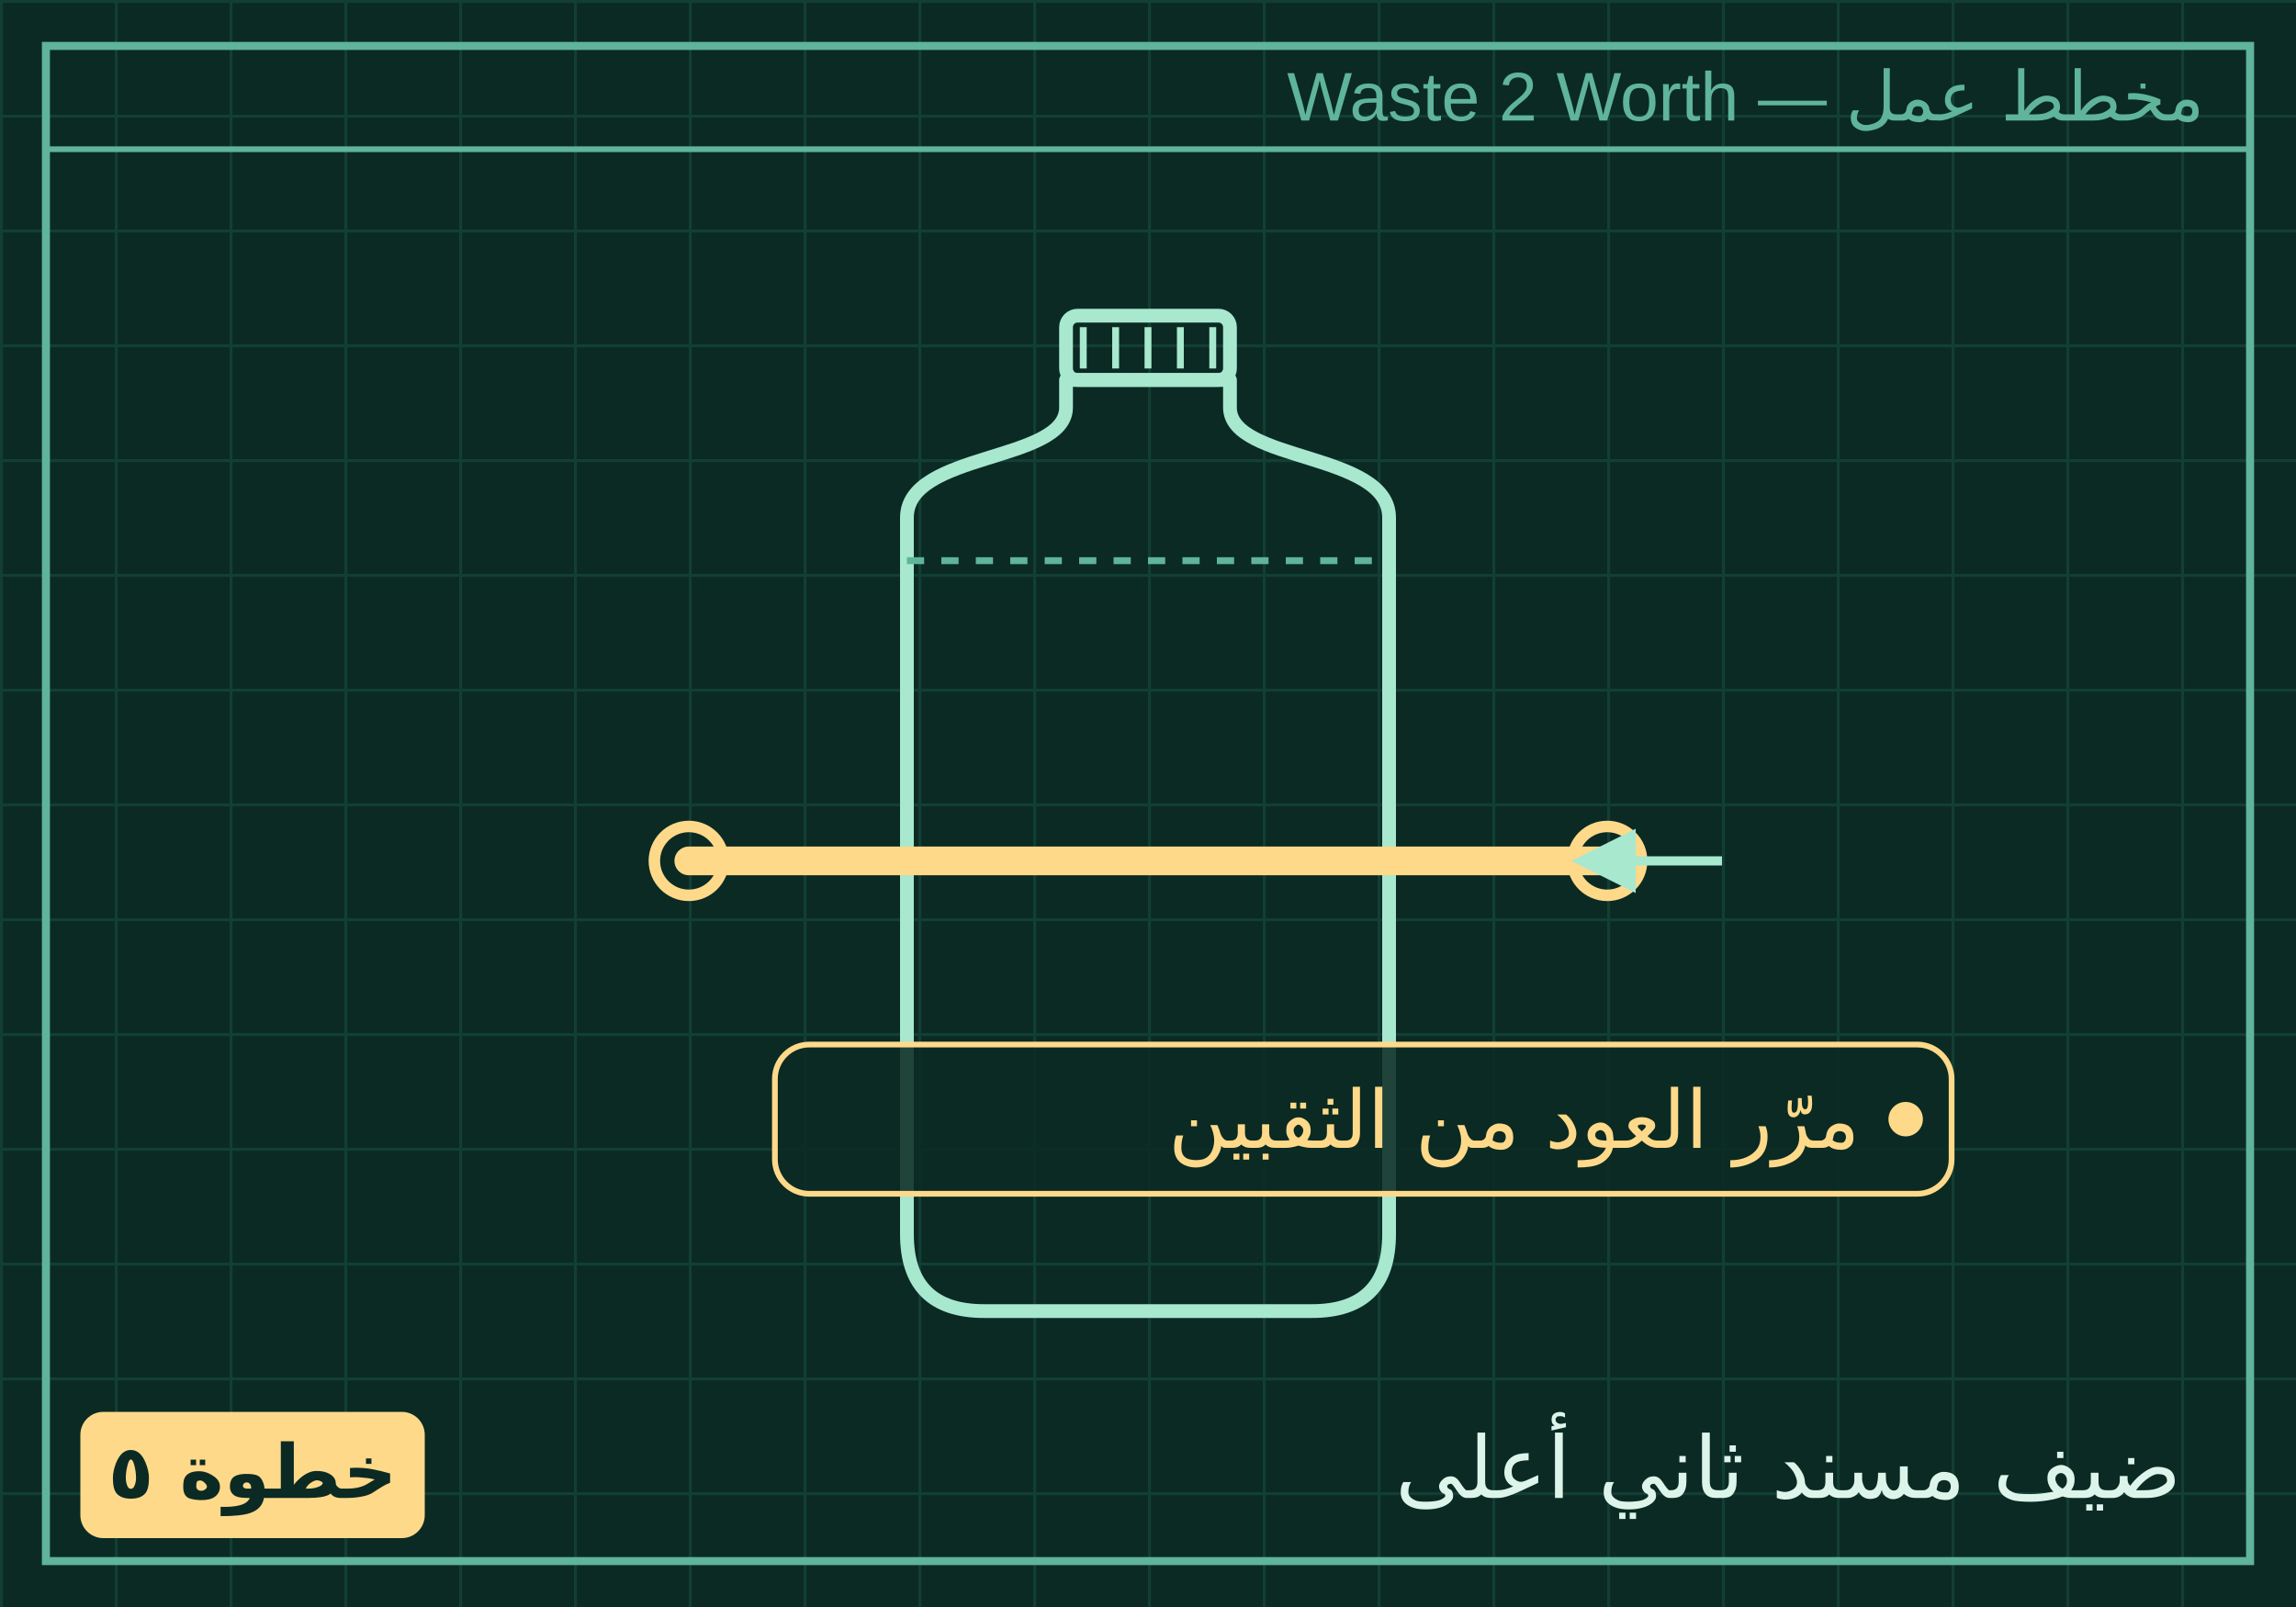
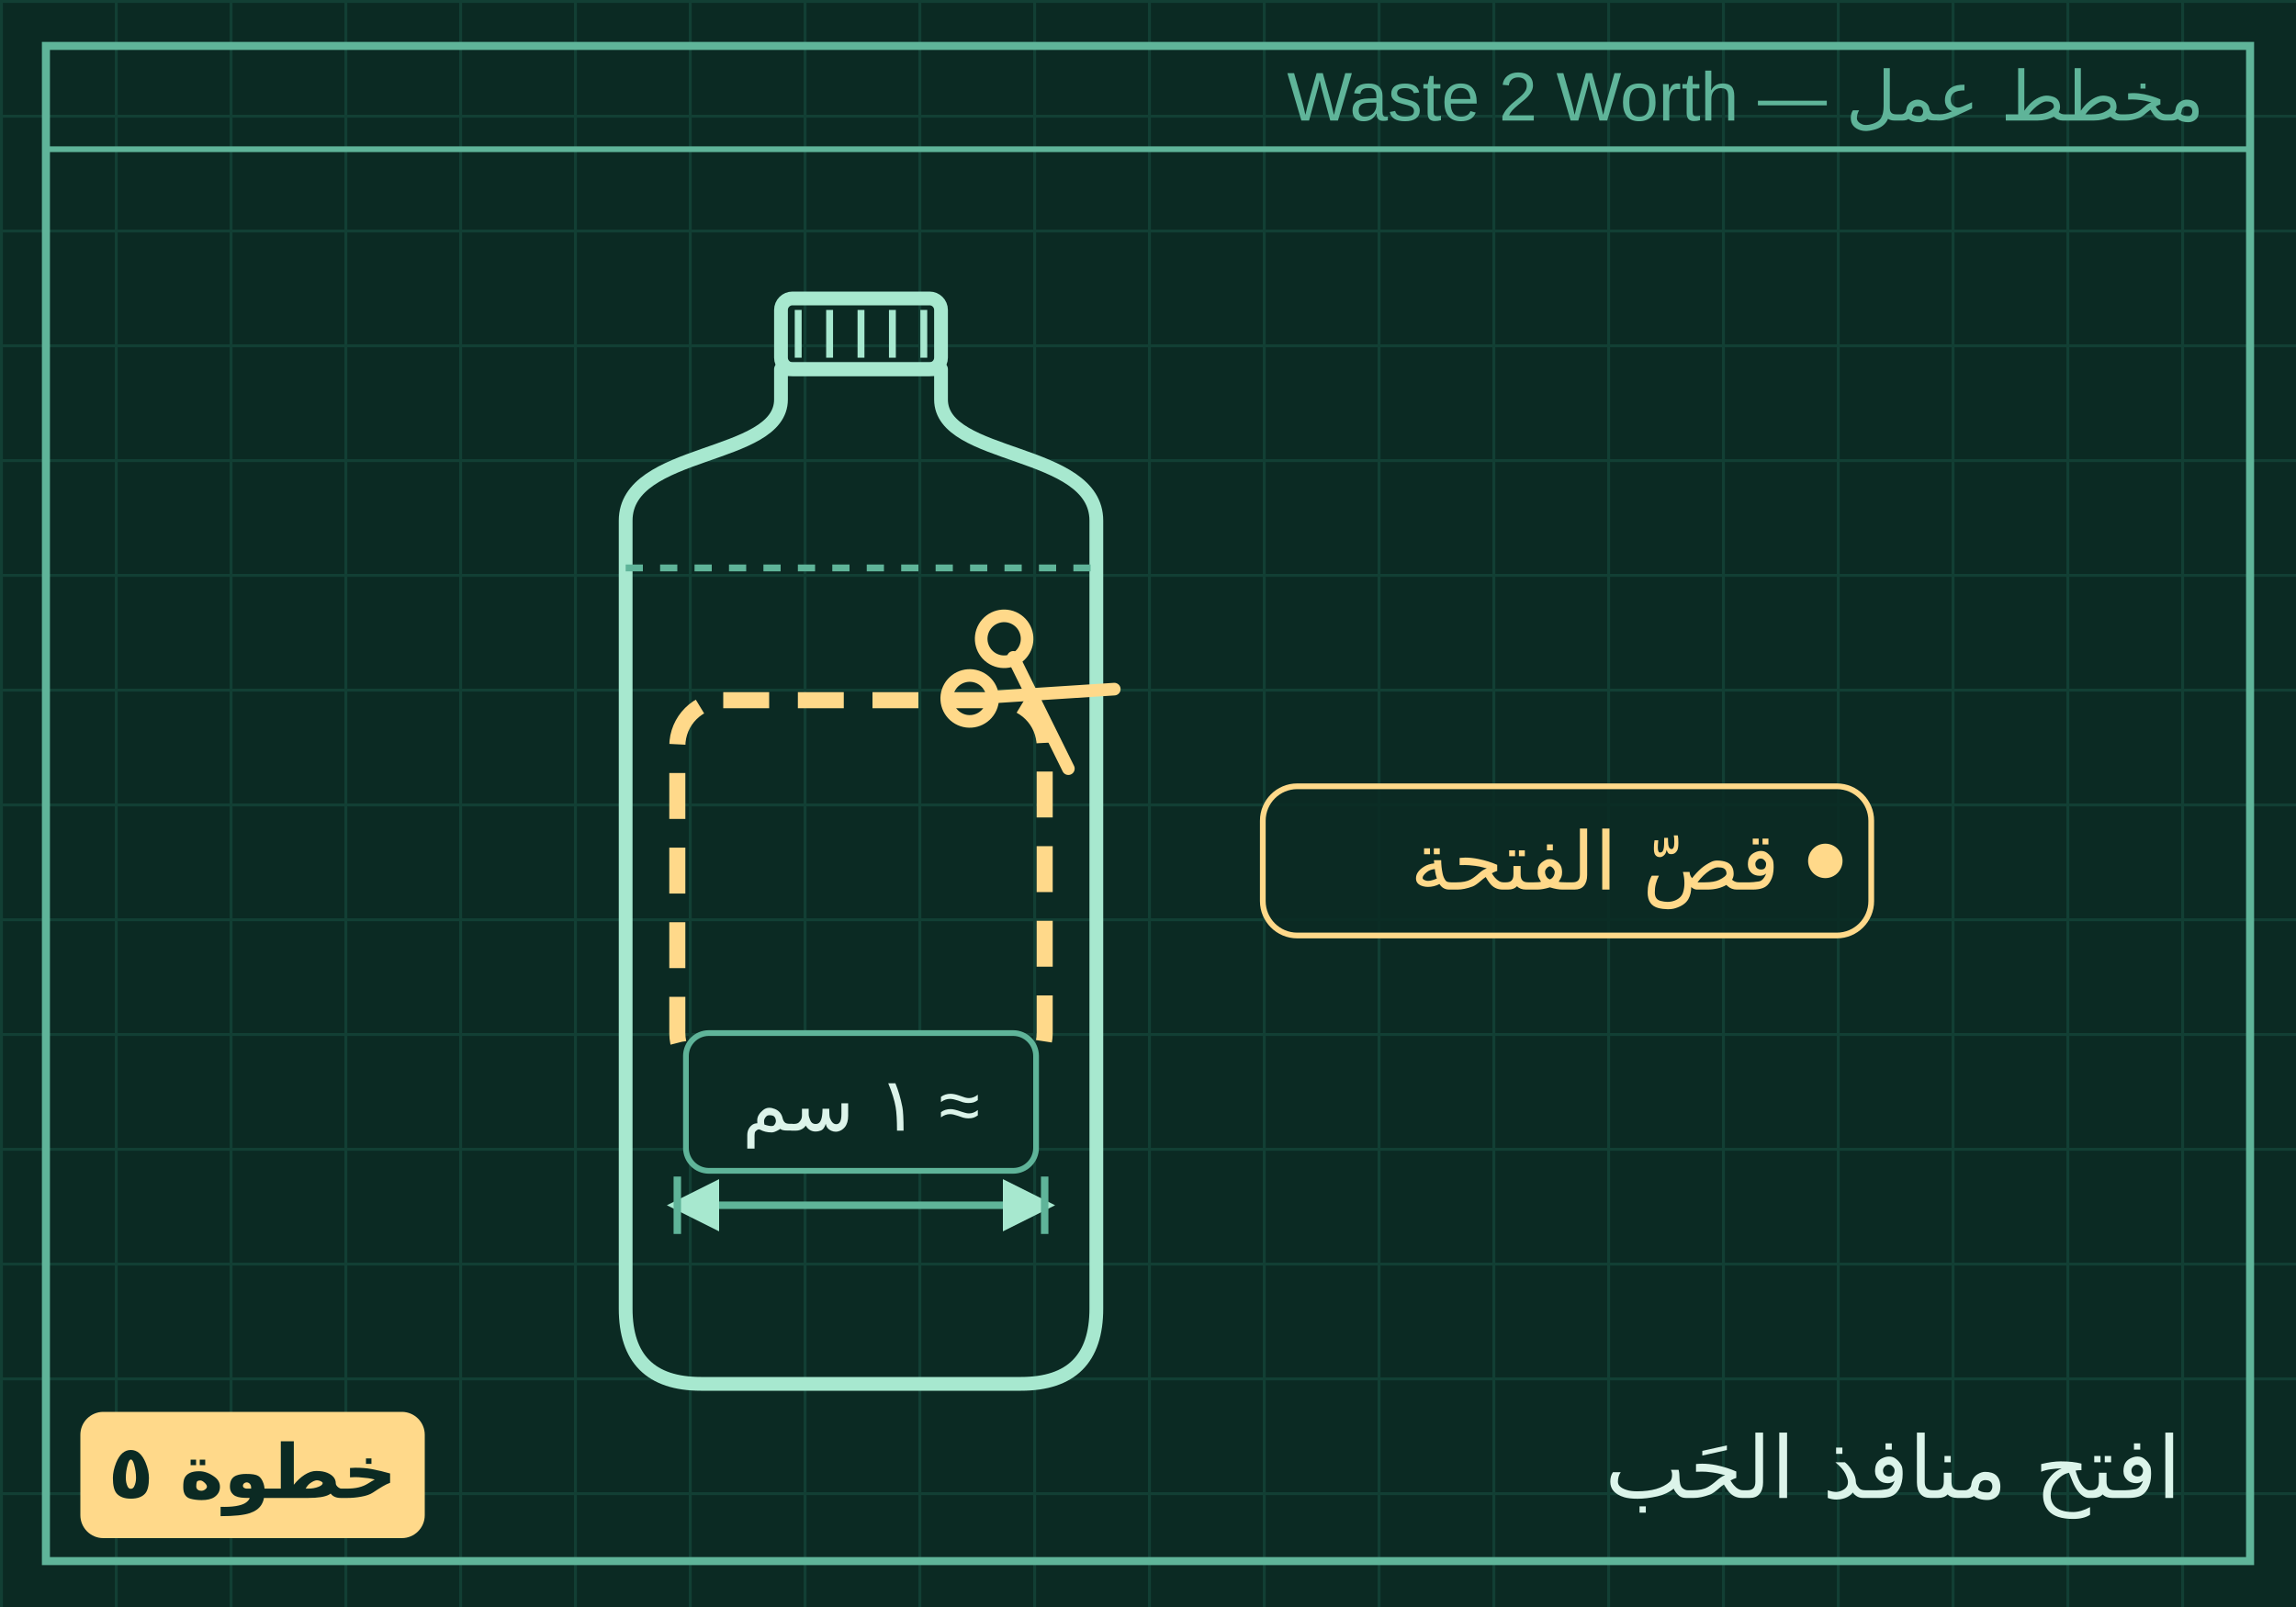
<svg xmlns="http://www.w3.org/2000/svg" width="400" height="280" viewBox="0 0 400 280">
  <defs>
    <marker id="ah" viewBox="0 0 10 10" refX="8" refY="5" markerWidth="7" markerHeight="7" orient="auto-start-reverse">
      <path d="M0 0L10 5L0 10z" fill="#a7e8cf" />
    </marker>
    <marker id="ahh" viewBox="0 0 10 10" refX="8" refY="5" markerWidth="7" markerHeight="7" orient="auto-start-reverse">
      <path d="M0 0L10 5L0 10z" fill="#ffd98a" />
    </marker>
    <pattern id="grid" width="20" height="20" patternUnits="userSpaceOnUse">
      <path d="M20 0H0V20" fill="none" stroke="#123f34" stroke-width="1" />
    </pattern>
    <pattern id="soil" width="9" height="9" patternUnits="userSpaceOnUse">
      <circle cx="2" cy="2" r="1.1" fill="#5fb499" />
      <circle cx="6.5" cy="6" r="1.1" fill="#5fb499" />
    </pattern>
    <pattern id="water" width="10" height="10" patternUnits="userSpaceOnUse" patternTransform="rotate(35)">
      <line x1="0" y1="0" x2="0" y2="10" stroke="#5fb499" stroke-width="1" />
    </pattern>
  </defs>
  <rect width="400" height="280" fill="#0b2a23" />
  <rect width="400" height="280" fill="url(#grid)" />
  <rect x="8" y="8" width="384" height="264" fill="none" stroke="#5fb499" stroke-width="1.4" />
  <rect x="8" y="8" width="384" height="18" fill="none" stroke="#5fb499" stroke-width="1" />
  <text x="384" y="21" font-family="'Segoe UI',Tahoma,Arial,sans-serif" font-size="12" fill="#5fb499" text-anchor="start" direction="rtl">مخطط عمل — Waste 2 Worth</text>
  <g fill="none" stroke="#a7e8cf" stroke-width="2.4" stroke-linejoin="round">
-     <rect x="185.72" y="55" width="28.56" height="11.2" rx="2" />
-     <line x1="188.72" y1="57" x2="188.72" y2="64.2" stroke="#a7e8cf" stroke-width="1.2" />
-     <line x1="194.36" y1="57" x2="194.36" y2="64.2" stroke="#a7e8cf" stroke-width="1.2" />
-     <line x1="200" y1="57" x2="200" y2="64.2" stroke="#a7e8cf" stroke-width="1.2" />
-     <line x1="205.64" y1="57" x2="205.64" y2="64.2" stroke="#a7e8cf" stroke-width="1.2" />
-     <line x1="211.28" y1="57" x2="211.28" y2="64.2" stroke="#a7e8cf" stroke-width="1.2" />
-     <path d="M185.72 66.2 v4.8       C 185.72 80.6, 158 78.68, 158 90.2       v124.8       q0 13.44 13.44 13.44       h57.12       q13.44 0 13.44 -13.44       v-124.8       C 242 78.68, 214.28 80.6, 214.28 71       v-4.8 z" />
-     <path d="M158 97.688 h84" stroke="#5fb499" stroke-width="1.2" stroke-dasharray="3 3" />
+     <rect x="136.06" y="52" width="27.88" height="12.32" rx="2" />
+     <line x1="139.06" y1="54" x2="139.06" y2="62.32" stroke="#a7e8cf" stroke-width="1.2" />
+     <line x1="144.53" y1="54" x2="144.53" y2="62.32" stroke="#a7e8cf" stroke-width="1.2" />
+     <line x1="150" y1="54" x2="150" y2="62.32" stroke="#a7e8cf" stroke-width="1.2" />
+     <line x1="155.47" y1="54" x2="155.47" y2="62.32" stroke="#a7e8cf" stroke-width="1.2" />
+     <line x1="160.94" y1="54" x2="160.94" y2="62.32" stroke="#a7e8cf" stroke-width="1.2" />
+     <path d="M136.06 64.32 v5.28       C 136.06 80.16, 109 78.048, 109 90.72       v137.28       q0 13.12 13.12 13.12       h55.76       q13.12 0 13.12 -13.12       v-137.28       C 191 78.048, 163.94 80.16, 163.94 69.6       v-5.28 z" />
+     <path d="M109 98.957 h82" stroke="#5fb499" stroke-width="1.2" stroke-dasharray="3 3" />
  </g>
-   <line x1="120" y1="150" x2="280" y2="150" stroke="#ffd98a" stroke-width="5" stroke-linecap="round" />
-   <circle cx="120" cy="150" r="6" fill="none" stroke="#ffd98a" stroke-width="2" />
-   <circle cx="280" cy="150" r="6" fill="none" stroke="#ffd98a" stroke-width="2" />
-   <path d="M300 150h-24" stroke="#a7e8cf" stroke-width="1.6" fill="none" marker-end="url(#ah)" />
+   <rect x="118" y="122" width="64" height="66" rx="8" fill="none" stroke="#ffd98a" stroke-width="2.8" stroke-dasharray="8 5" />
+   <g transform="translate(178 120) rotate(30)" fill="none" stroke="#ffd98a" stroke-width="2.2" stroke-linecap="round" stroke-linejoin="round">
+     <circle cx="-7" cy="-6" r="4" />
+     <circle cx="-7" cy="6" r="4" />
+     <path d="M-4 -4L14 8M-4 4L14 -8" />
+   </g>
+   <g stroke="#5fb499" stroke-width="1.3" fill="none">
+     <line x1="118" y1="210" x2="182" y2="210" marker-start="url(#ah)" marker-end="url(#ah)" />
+     <line x1="118" y1="205" x2="118" y2="215" />
+     <line x1="182" y1="205" x2="182" y2="215" />
+   </g>
+   <rect x="119.5" y="180" width="61" height="24" rx="4" fill="#0b2a23" stroke="#5fb499" stroke-width="1" />
+   <text x="150" y="197" font-family="'Segoe UI',Tahoma,Arial,sans-serif" font-size="13" fill="#dcf4ea" text-anchor="middle" direction="rtl">≈ ١ سم</text>
  <g>
-     <rect x="135" y="182" width="205" height="26" rx="6" fill="#0b2a23" fill-opacity="0.86" stroke="#ffd98a" stroke-width="1" />
-     <circle cx="332" cy="195" r="3" fill="#ffd98a" />
-     <text x="324" y="200" font-family="'Segoe UI',Tahoma,Arial,sans-serif" font-size="14" fill="#ffd98a" text-anchor="start" direction="rtl">مرّر العود من الثقبين</text>
+     <rect x="220" y="137" width="106" height="26" rx="6" fill="#0b2a23" fill-opacity="0.86" stroke="#ffd98a" stroke-width="1" />
+     <circle cx="318" cy="150" r="3" fill="#ffd98a" />
+     <text x="310" y="155" font-family="'Segoe UI',Tahoma,Arial,sans-serif" font-size="14" fill="#ffd98a" text-anchor="start" direction="rtl">قصّ الفتحة</text>
  </g>
  <g>
    <rect x="14" y="246" width="60" height="22" rx="4" fill="#ffd98a" />
    <text x="44" y="261" font-family="'Segoe UI',Tahoma,Arial,sans-serif" font-size="13" font-weight="700" fill="#0b2a23" text-anchor="middle">خطوة ٥</text>
-     <text x="380" y="261" font-family="'Segoe UI',Tahoma,Arial,sans-serif" font-size="15" fill="#dcf4ea" text-anchor="start" direction="rtl">ضيف مسند ثاني أعلى</text>
+     <text x="380" y="261" font-family="'Segoe UI',Tahoma,Arial,sans-serif" font-size="15" fill="#dcf4ea" text-anchor="start" direction="rtl">افتح منافذ الحَب</text>
  </g>
</svg>
